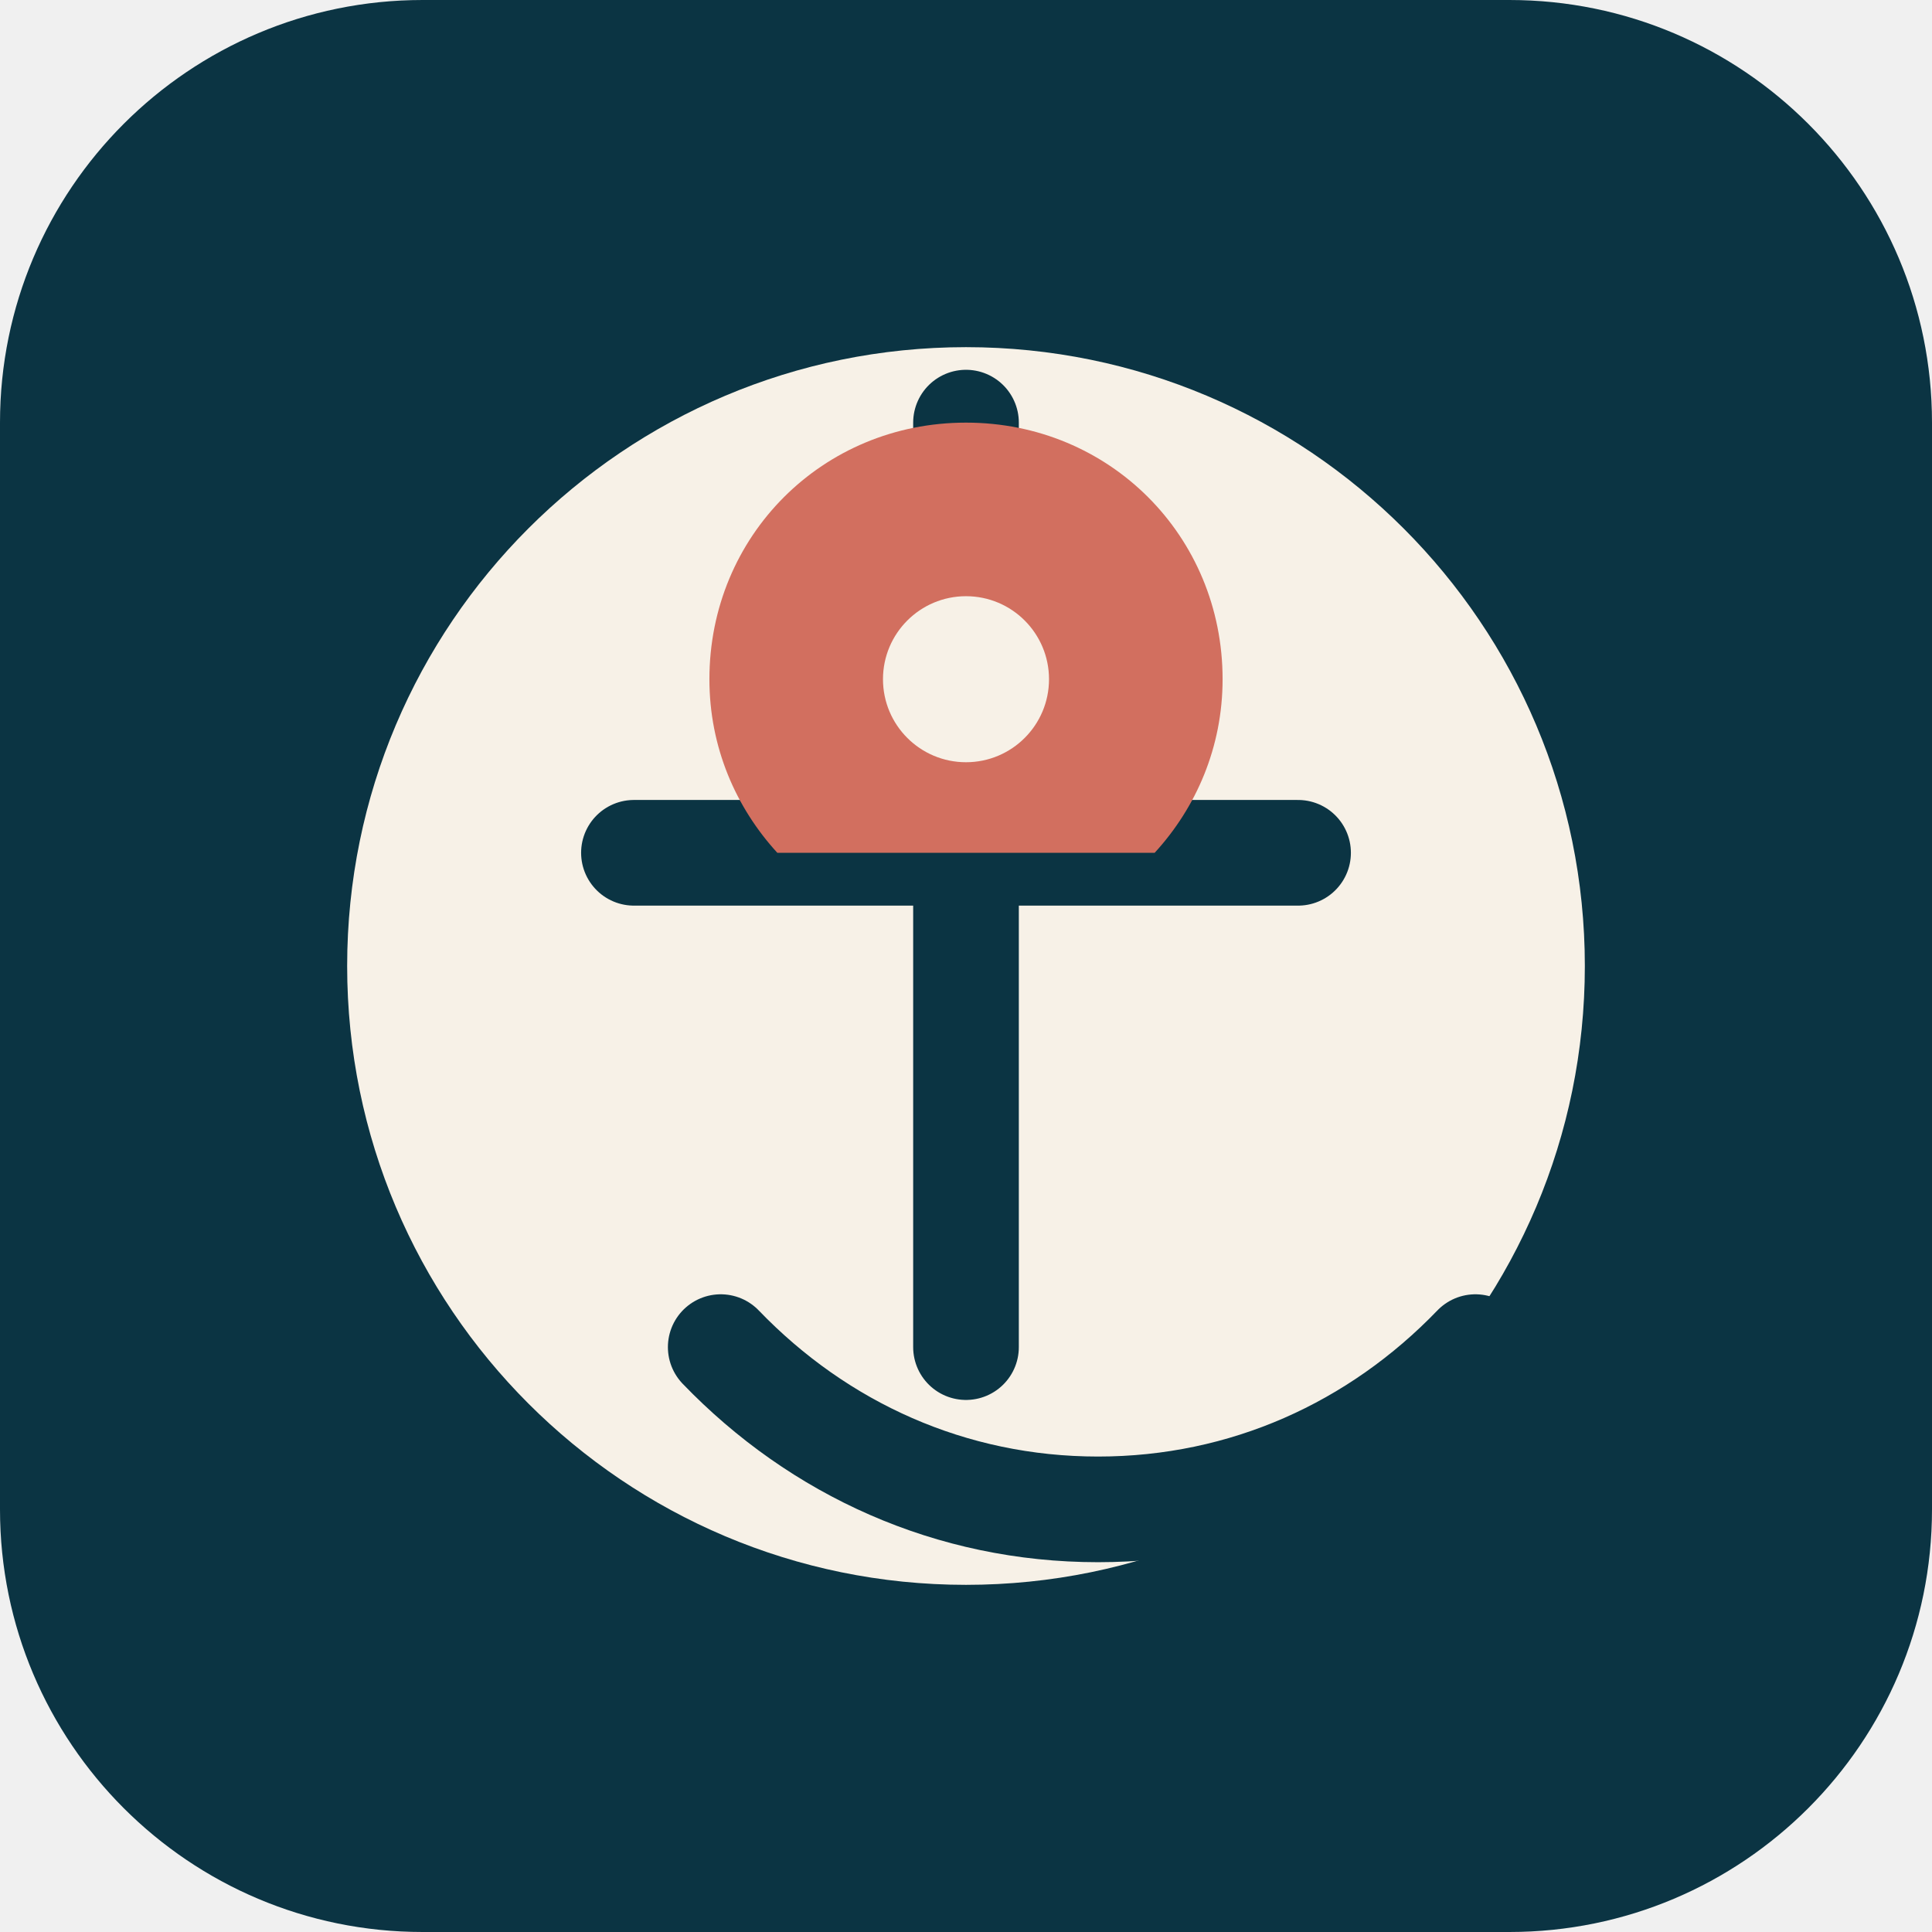
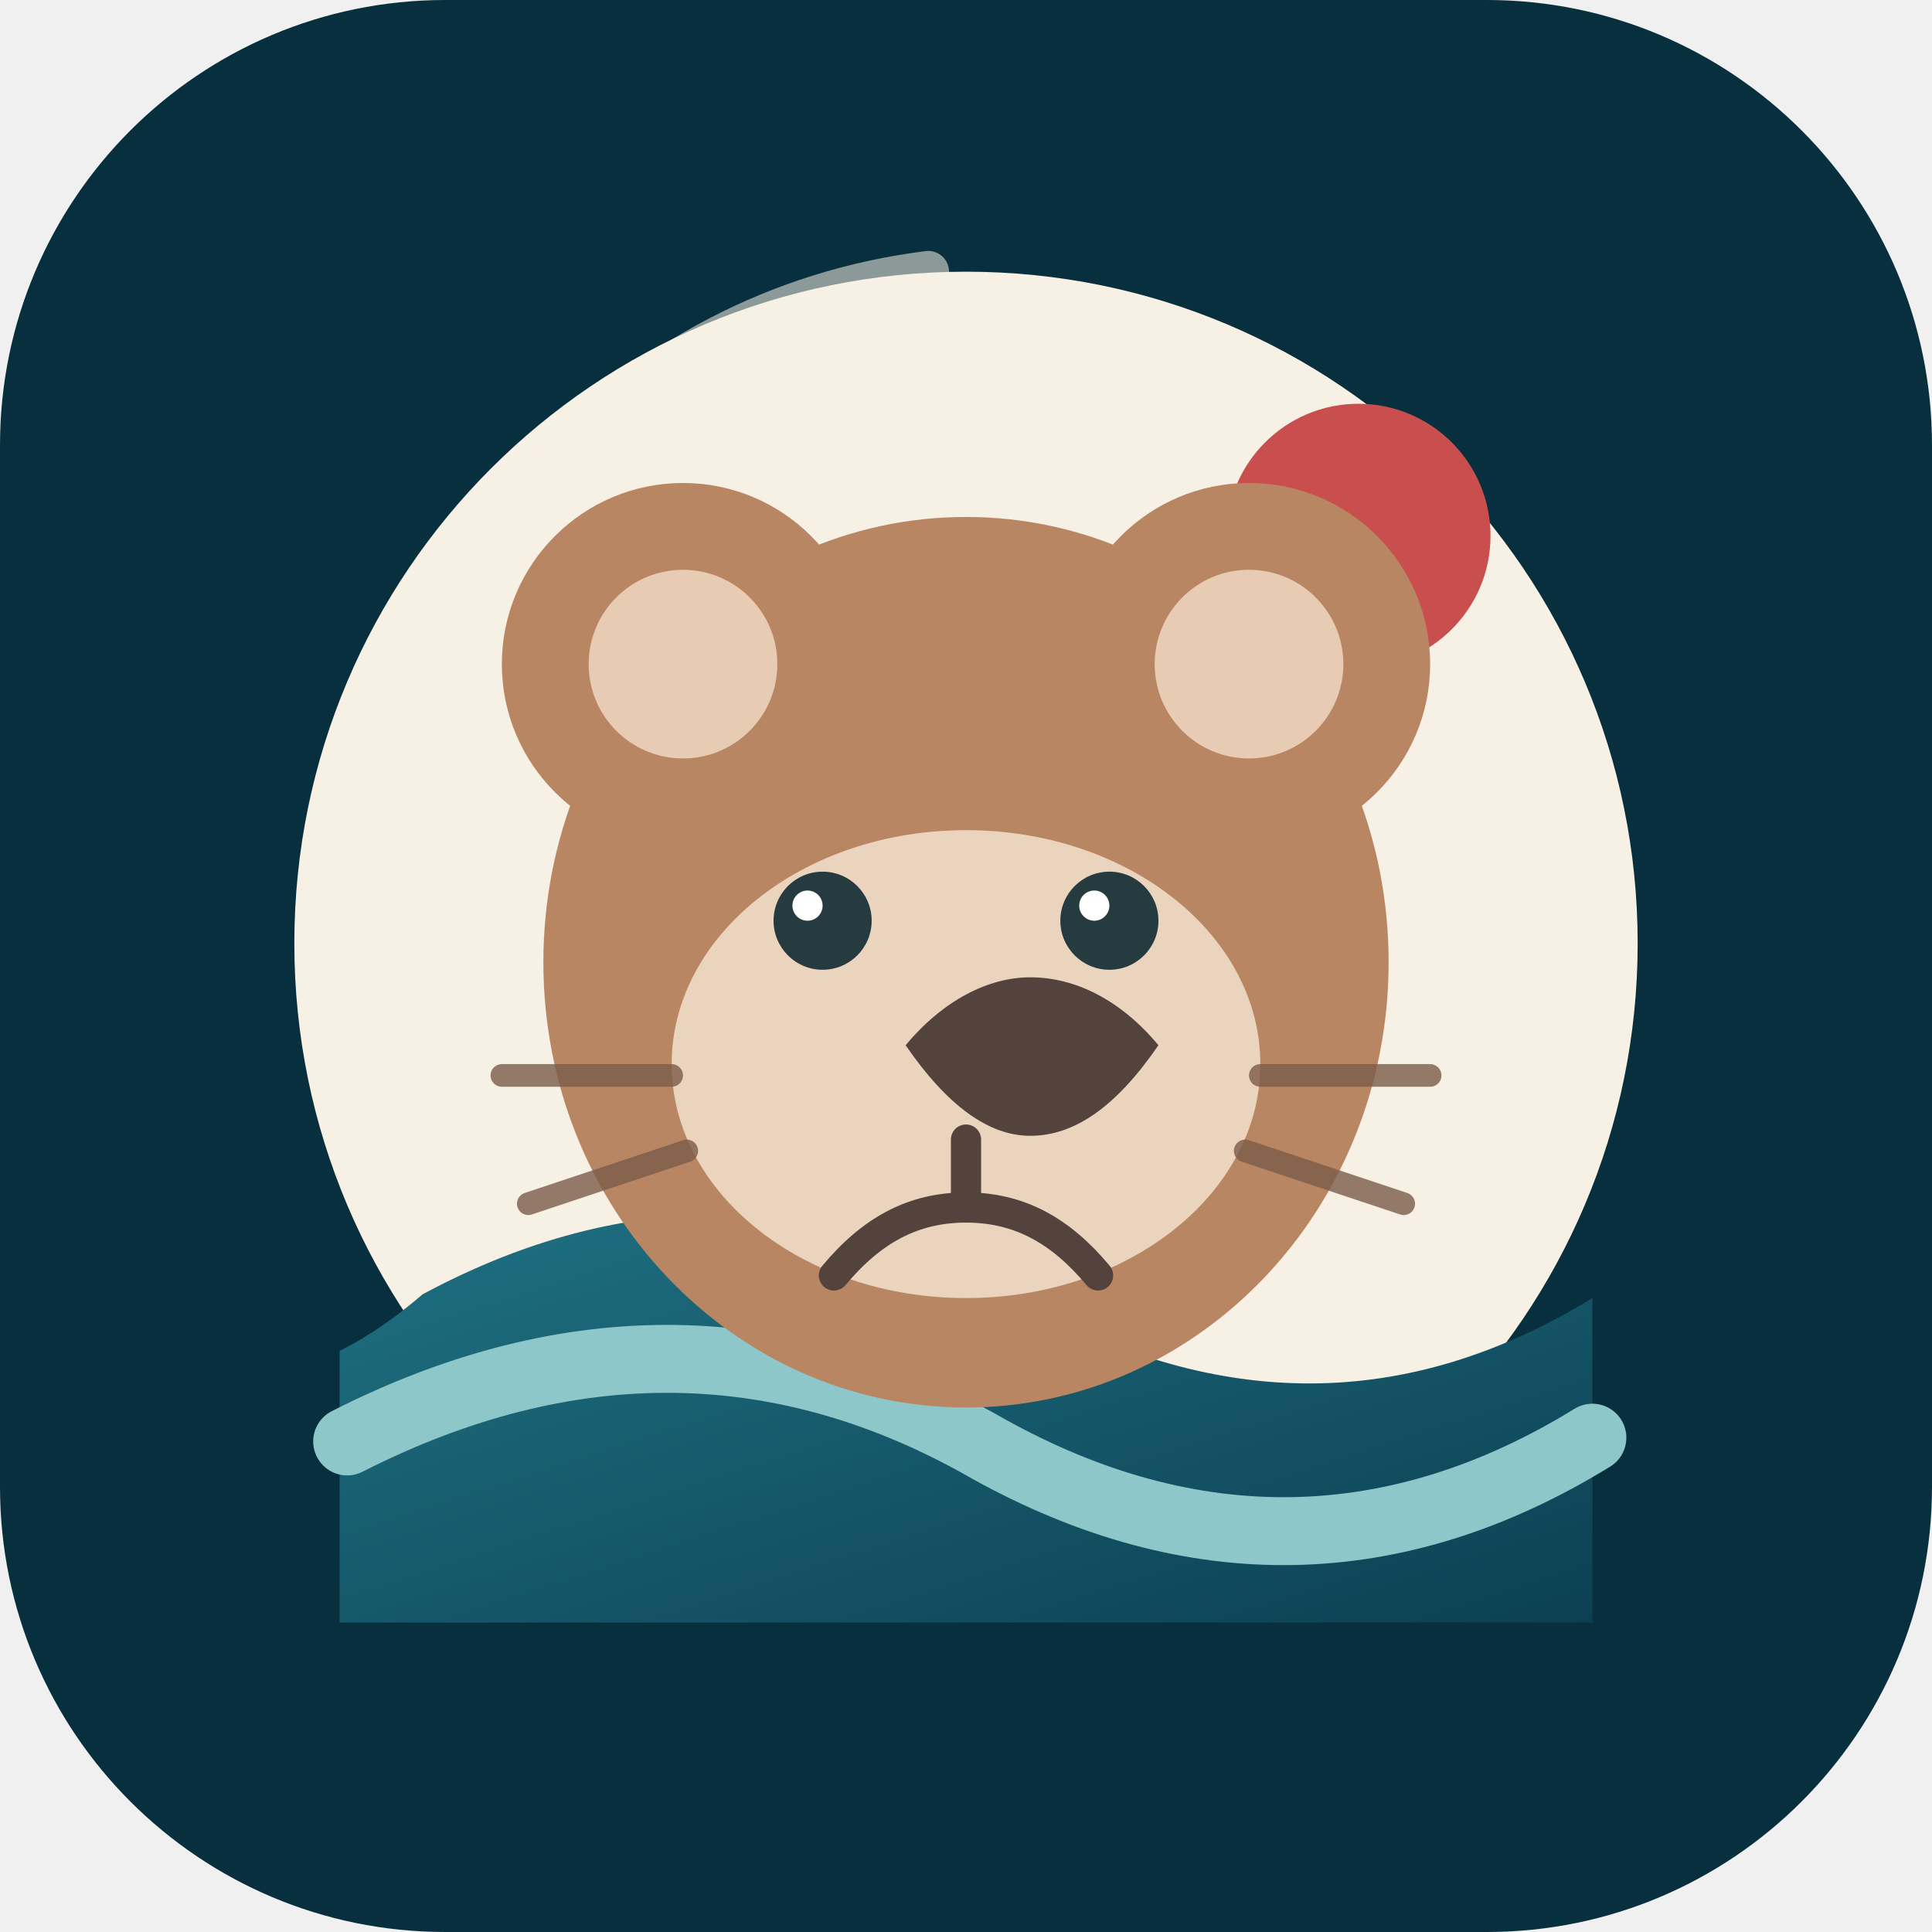
- <svg xmlns="http://www.w3.org/2000/svg" viewBox="0 0 512 512">
-   <rect width="512" height="512" rx="112" fill="#0b3443" />
-   <circle cx="256" cy="256" r="164" fill="#f7f1e7" />
-   <path d="M256 112v245M168 226h176M191 357c26 27 61 43 100 43s74-16 100-43" fill="none" stroke="#0b3443" stroke-width="28" stroke-linecap="round" />
-   <path d="M256 112c-38 0-68 30-68 68 0 18 7 34 18 46h100c11-12 18-28 18-46 0-38-30-68-68-68Z" fill="#d26f5f" />
-   <circle cx="256" cy="180" r="22" fill="#f7f1e7" />
+ <svg xmlns="http://www.w3.org/2000/svg" viewBox="0 0 512 512" role="img" aria-labelledby="title desc">
+   <defs>
+     <linearGradient id="lake" x1="0" y1="0" x2="1" y2="1">
+       <stop offset="0" stop-color="#1f7182" />
+       <stop offset="1" stop-color="#0b4052" />
+     </linearGradient>
+   </defs>
+   <rect width="512" height="512" rx="118" fill="#082f3d" />
+   <circle cx="256" cy="250" r="178" fill="#f7f0e4" />
+   <circle cx="360" cy="142" r="35" fill="#c94f4f" />
+   <path d="M112 343c54-29 107-28 159 2 52 29 102 29 151-1v86H90v-72c8-4 15-9 22-15Z" fill="url(#lake)" />
+   <path d="M92 382c59-30 116-29 170 2 54 30 108 29 160-3" fill="none" stroke="#8ec7c9" stroke-width="18" stroke-linecap="round" />
+   <g transform="translate(0 5)">
+     <ellipse cx="256" cy="250" rx="112" ry="118" fill="#b98664" />
+     <circle cx="181" cy="171" r="48" fill="#b98664" />
+     <circle cx="331" cy="171" r="48" fill="#b98664" />
+     <circle cx="181" cy="171" r="25" fill="#e7cbb3" />
+     <circle cx="331" cy="171" r="25" fill="#e7cbb3" />
+     <ellipse cx="256" cy="277" rx="78" ry="62" fill="#ead4bd" />
+     <circle cx="218" cy="239" r="13" fill="#263b3f" />
+     <circle cx="294" cy="239" r="13" fill="#263b3f" />
+     <circle cx="214" cy="235" r="4" fill="#fff" />
+     <circle cx="290" cy="235" r="4" fill="#fff" />
+     <path d="M240 272c10-12 22-18 33-18 12 0 24 6 34 18-11 16-22 24-34 24-11 0-22-8-33-24Z" fill="#54423c" />
+     <path d="M256 297v18m0 0c-14 0-25 6-35 18m35-18c14 0 25 6 35 18" fill="none" stroke="#54423c" stroke-width="8" stroke-linecap="round" />
+     <path d="M178 280h-45m49 20-42 14m194-34h45m-49 20 42 14" fill="none" stroke="#7a5b49" stroke-width="6" stroke-linecap="round" opacity=".8" />
+   </g>
+   <path d="M145 124c26-28 61-47 101-52" fill="none" stroke="#f7f0e4" stroke-width="11" stroke-linecap="round" opacity=".55" />
</svg>
